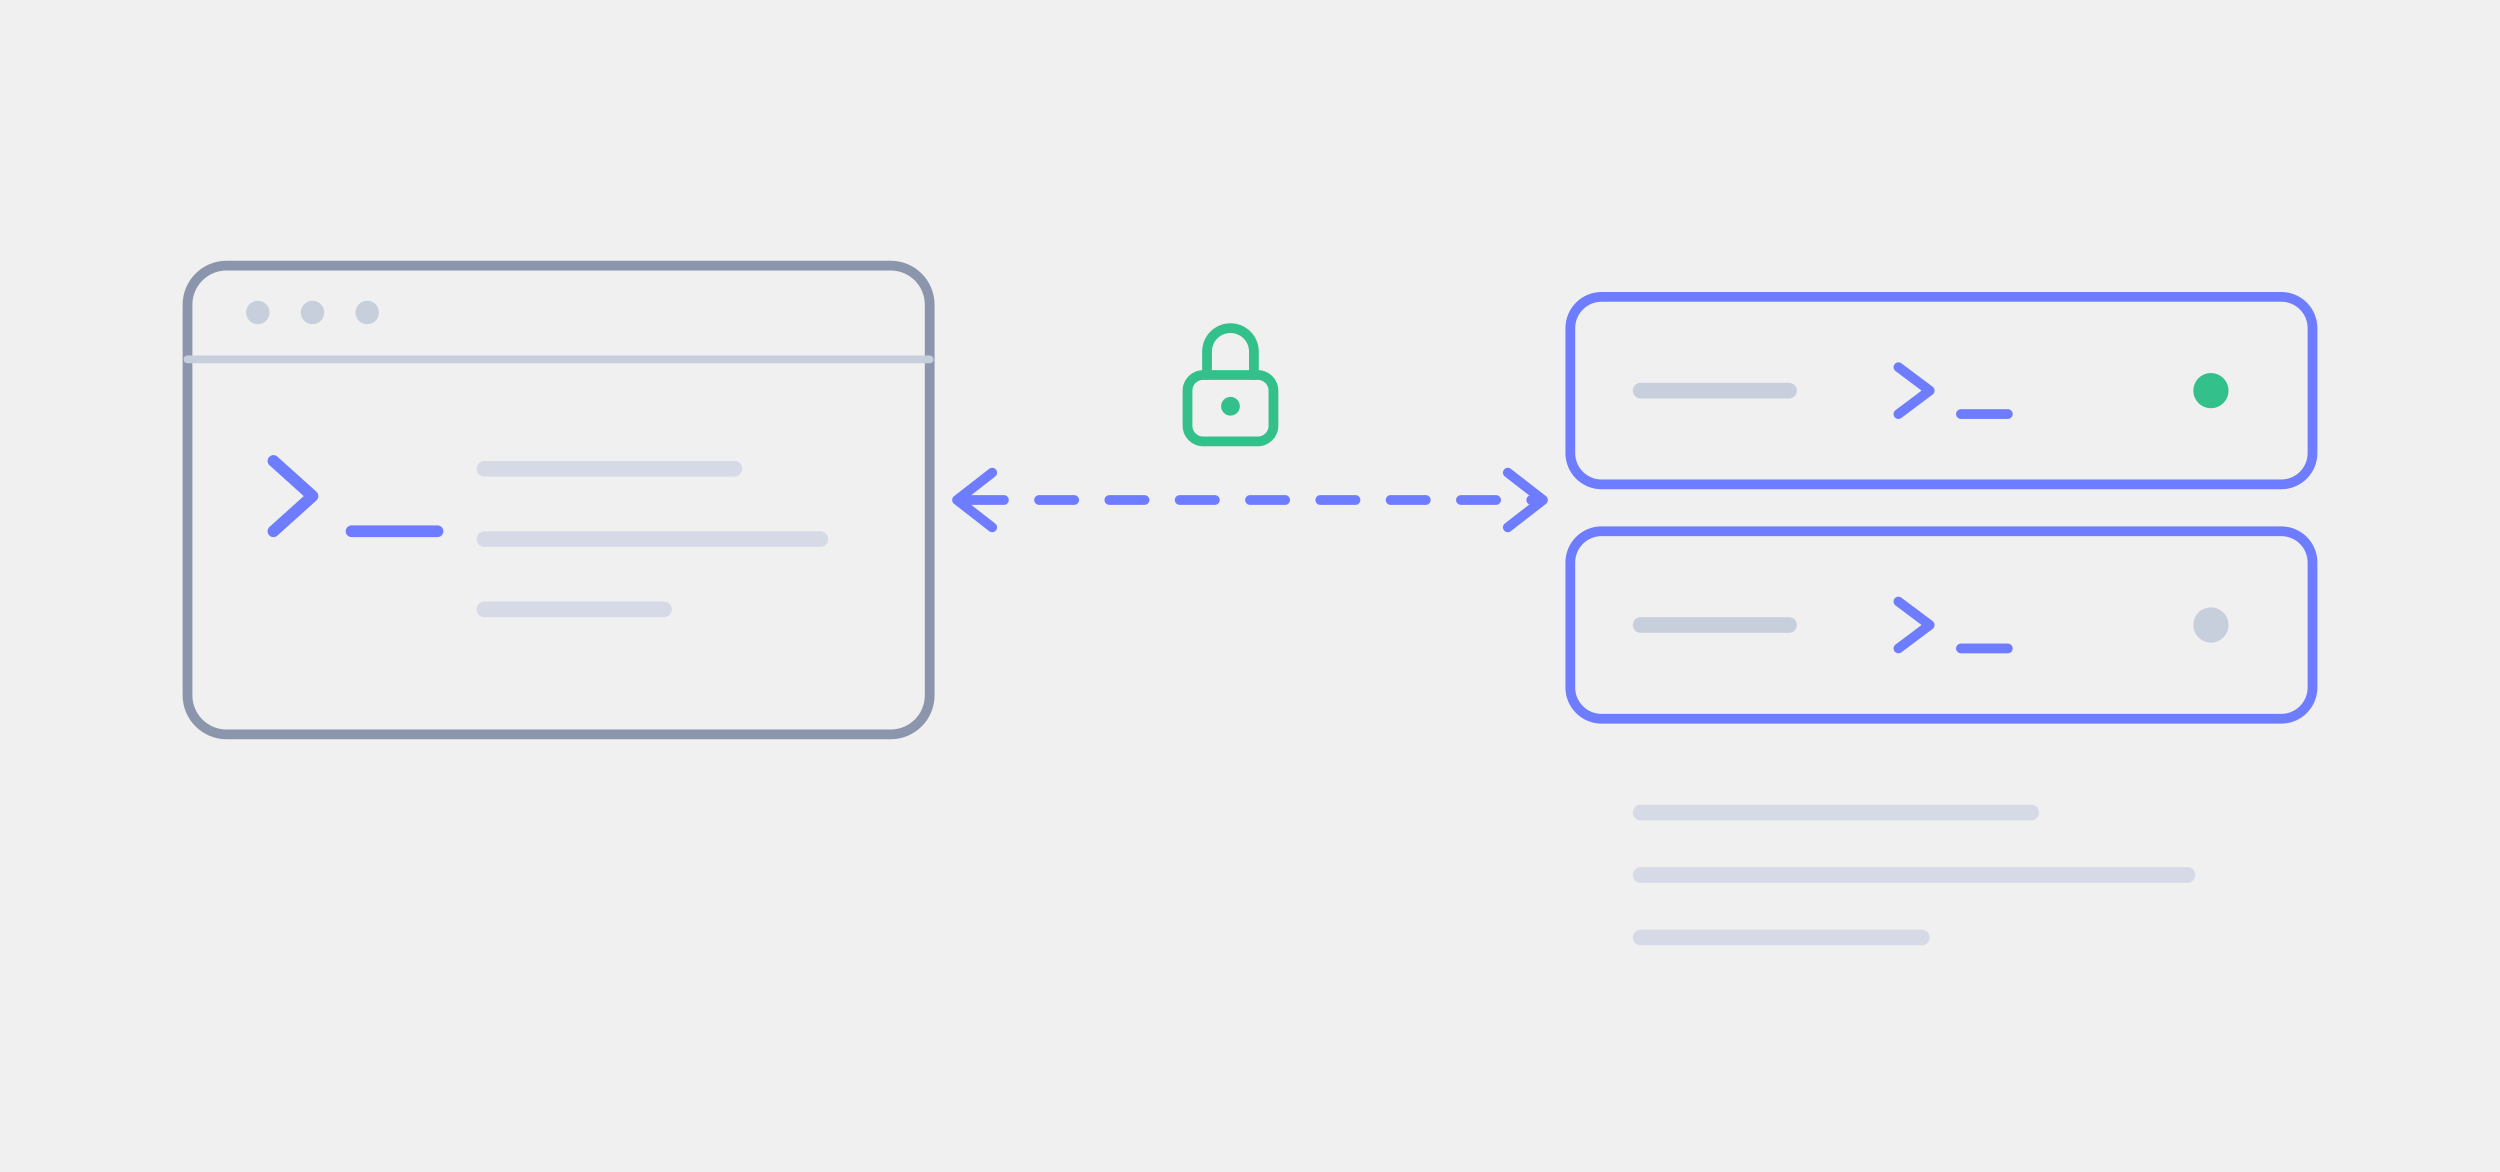
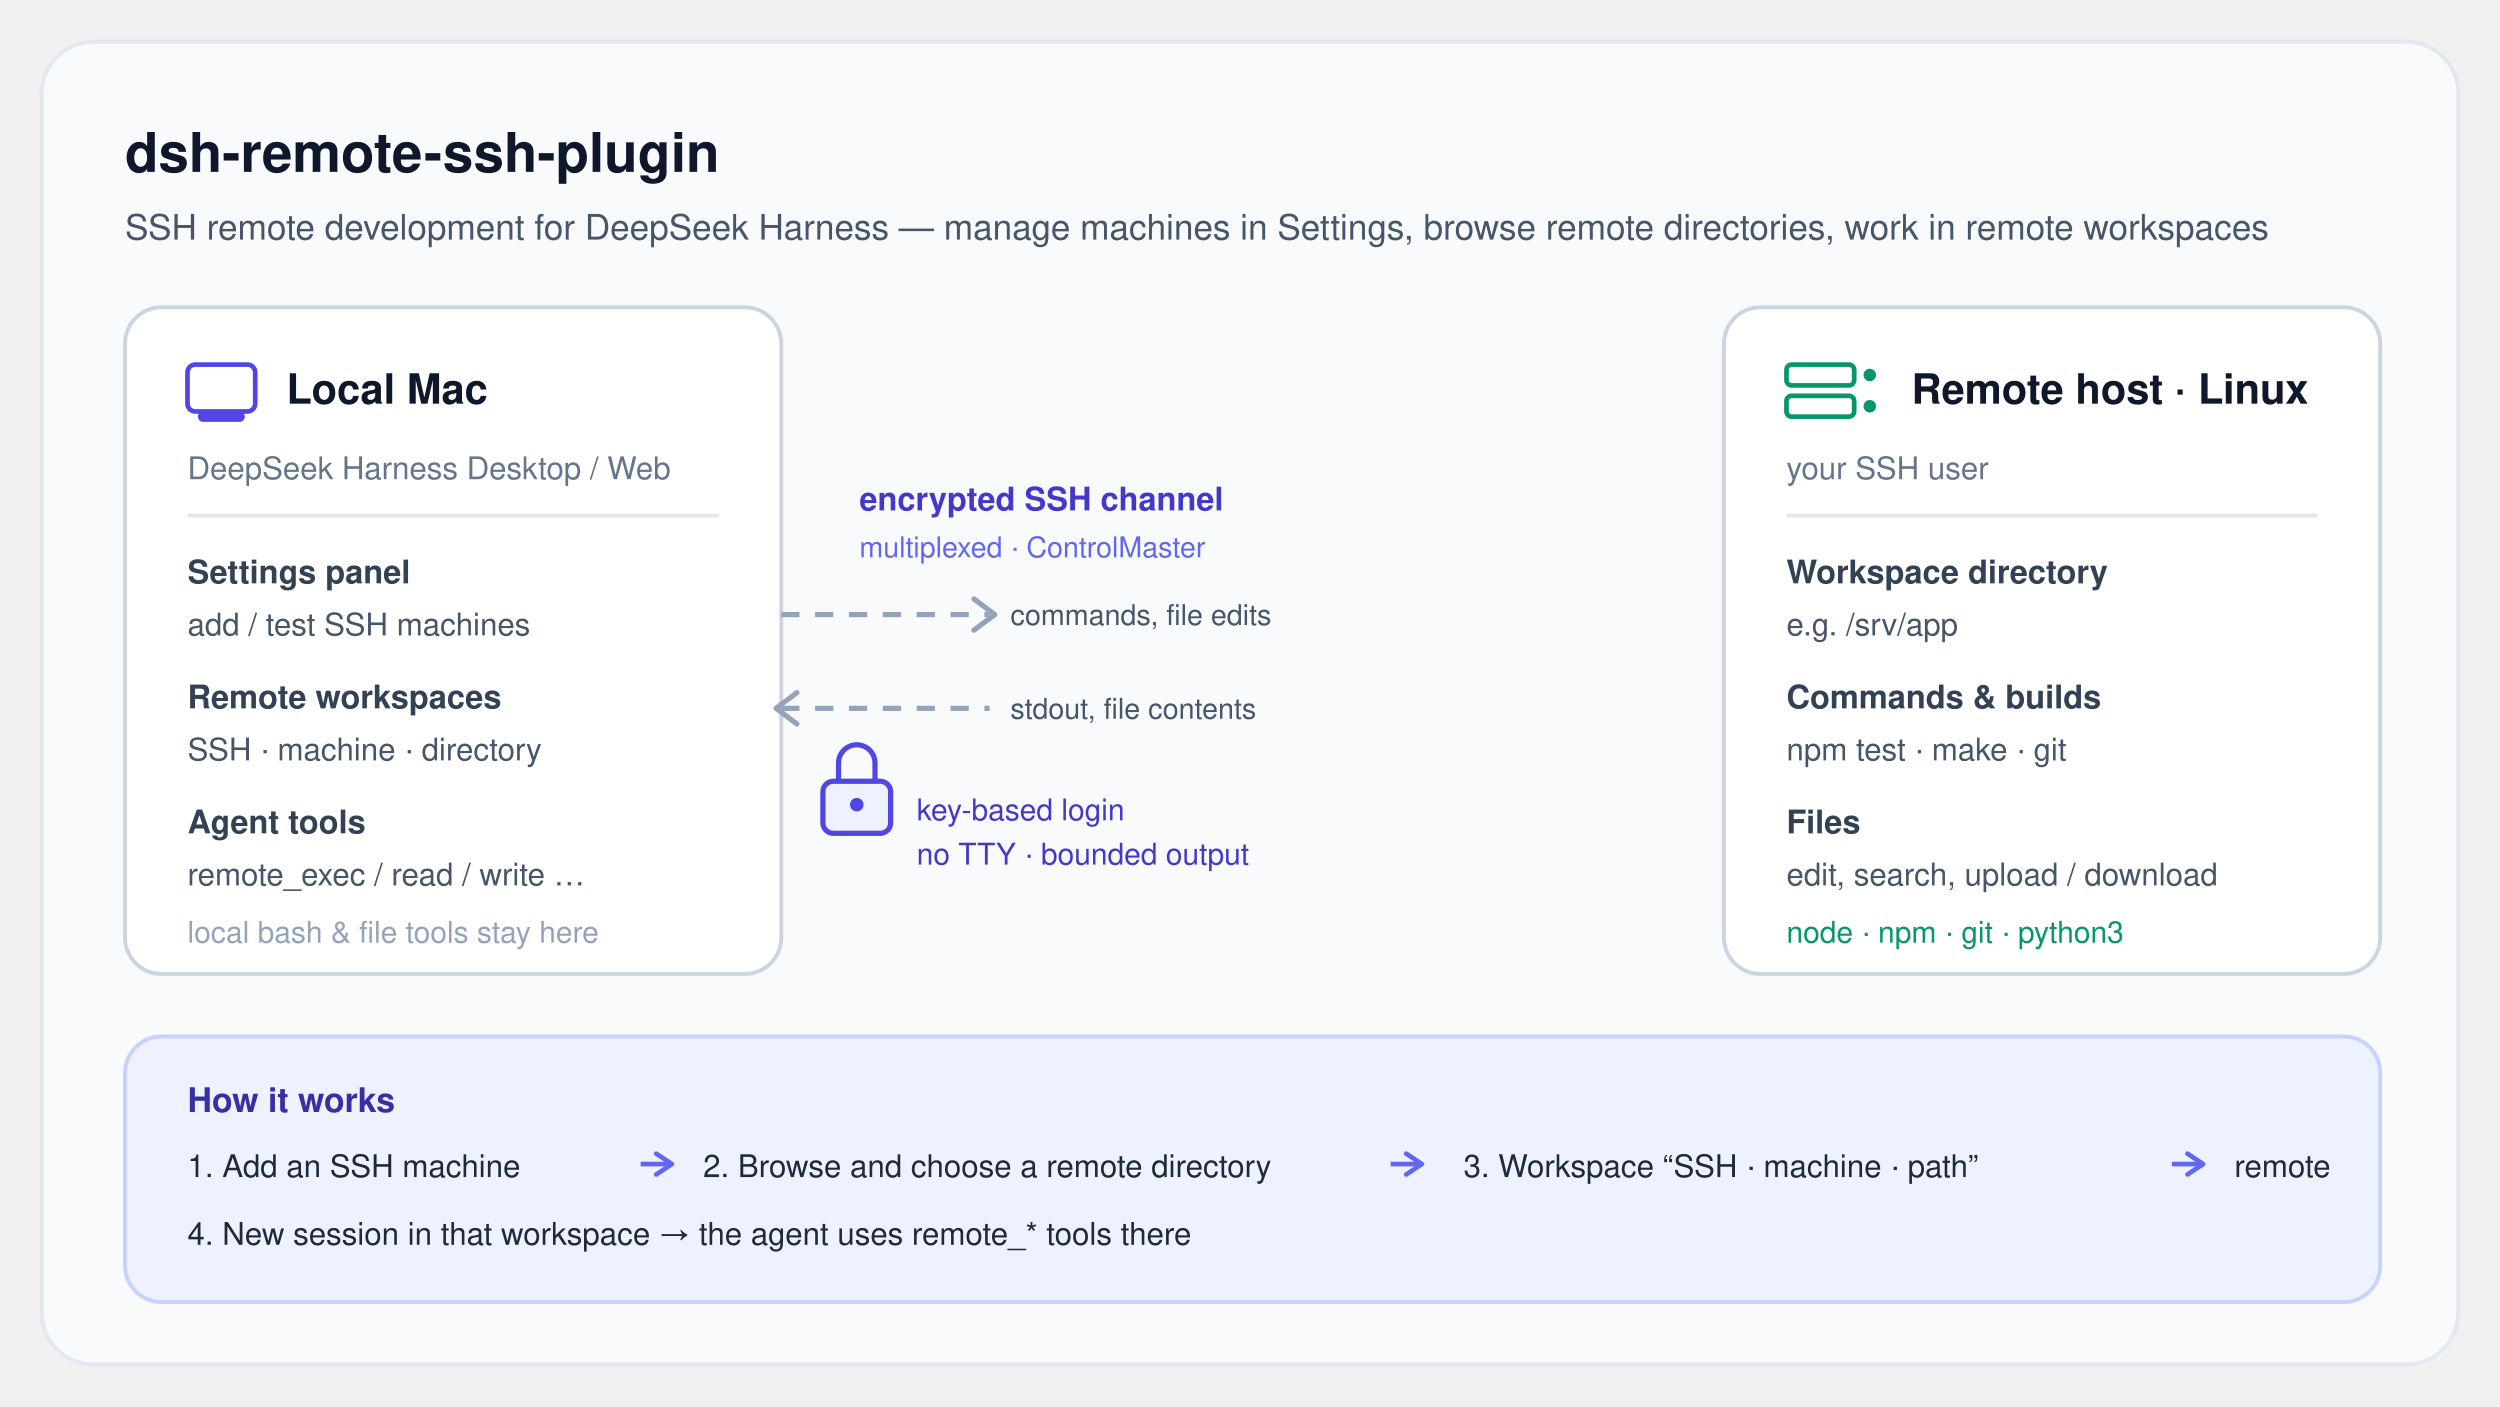
- <svg xmlns="http://www.w3.org/2000/svg" width="640" height="300" viewBox="0 0 640 300" role="img" aria-labelledby="ssh-remote-preview-title">
-   <g fill="none" stroke-linecap="round" stroke-linejoin="round">
-     <rect x="48" y="68" width="190" height="120" rx="10" stroke="#8B96AD" stroke-width="2.5" />
-     <line x1="48" y1="92" x2="238" y2="92" stroke="#C7CEDC" stroke-width="2" />
-     <circle cx="66" cy="80" r="3" fill="#C7CEDC" stroke="none" />
-     <circle cx="80" cy="80" r="3" fill="#C7CEDC" stroke="none" />
-     <circle cx="94" cy="80" r="3" fill="#C7CEDC" stroke="none" />
-     <path d="M70 118 l10 9 -10 9" stroke="#6E7CFF" stroke-width="3" />
-     <line x1="90" y1="136" x2="112" y2="136" stroke="#6E7CFF" stroke-width="3" />
-     <line x1="124" y1="120" x2="188" y2="120" stroke="#D5DAE6" stroke-width="4" />
-     <line x1="124" y1="138" x2="210" y2="138" stroke="#D5DAE6" stroke-width="4" />
-     <line x1="124" y1="156" x2="170" y2="156" stroke="#D5DAE6" stroke-width="4" />
-     <line x1="248" y1="128" x2="392" y2="128" stroke="#6E7CFF" stroke-width="2.5" stroke-dasharray="9 9" />
-     <path d="M386 121 l9 7 -9 7" stroke="#6E7CFF" stroke-width="2.5" fill="none" />
-     <path d="M254 121 l-9 7 9 7" stroke="#6E7CFF" stroke-width="2.5" fill="none" />
-     <rect x="304" y="96" width="22" height="17" rx="4" stroke="#34C08A" stroke-width="2.5" />
-     <path d="M309 96 v-6 a6 6 0 0 1 12 0 v6" stroke="#34C08A" stroke-width="2.5" fill="none" />
-     <circle cx="315" cy="104" r="2.4" fill="#34C08A" stroke="none" />
-     <rect x="402" y="76" width="190" height="48" rx="8" stroke="#6E7CFF" stroke-width="2.5" />
-     <rect x="402" y="136" width="190" height="48" rx="8" stroke="#6E7CFF" stroke-width="2.5" />
-     <line x1="420" y1="100" x2="458" y2="100" stroke="#C7CEDC" stroke-width="4" />
-     <line x1="420" y1="160" x2="458" y2="160" stroke="#C7CEDC" stroke-width="4" />
-     <circle cx="566" cy="100" r="4.5" fill="#34C08A" stroke="none" />
-     <circle cx="566" cy="160" r="4.5" fill="#C7CEDC" stroke="none" />
-     <path d="M486 94 l8 6 -8 6" stroke="#6E7CFF" stroke-width="2.5" />
-     <line x1="502" y1="106" x2="514" y2="106" stroke="#6E7CFF" stroke-width="2.5" />
-     <path d="M486 154 l8 6 -8 6" stroke="#6E7CFF" stroke-width="2.5" />
-     <line x1="502" y1="166" x2="514" y2="166" stroke="#6E7CFF" stroke-width="2.5" />
-     <line x1="420" y1="208" x2="520" y2="208" stroke="#D5DAE6" stroke-width="4" />
-     <line x1="420" y1="224" x2="560" y2="224" stroke="#D5DAE6" stroke-width="4" />
-     <line x1="420" y1="240" x2="492" y2="240" stroke="#D5DAE6" stroke-width="4" />
+ <svg xmlns="http://www.w3.org/2000/svg" width="960" height="540" viewBox="0 0 960 540" role="img" aria-labelledby="dsh-remote-ssh-plugin-diagram-title">
+   <g font-family="-apple-system, BlinkMacSystemFont, 'Segoe UI', Helvetica, Arial, sans-serif">
+     <rect x="16" y="16" width="928" height="508" rx="20" fill="#F8FAFC" stroke="#E2E8F0" stroke-width="1.5" />
+     <text x="48" y="66" font-size="21" font-weight="700" fill="#0F172A">dsh-remote-ssh-plugin</text>
+     <text x="48" y="92" font-size="13.5" fill="#475569">SSH remote development for DeepSeek Harness — manage machines in Settings, browse remote directories, work in remote workspaces</text>
+     <rect x="48" y="118" width="252" height="256" rx="14" fill="#FFFFFF" stroke="#CBD5E1" stroke-width="1.5" />
+     <rect x="72" y="140" width="26" height="18" rx="3" fill="none" stroke="#4F46E5" stroke-width="1.8" />
+     <rect x="76" y="158" width="18" height="4" rx="2" fill="#4F46E5" />
+     <text x="110" y="155" font-size="16" font-weight="700" fill="#0F172A">Local Mac</text>
+     <text x="72" y="184" font-size="12" fill="#64748B">DeepSeek Harness Desktop / Web</text>
+     <line x1="72" y1="198" x2="276" y2="198" stroke="#E2E8F0" stroke-width="1.5" />
+     <text x="72" y="224" font-size="12.5" font-weight="600" fill="#334155">Settings panel</text>
+     <text x="72" y="244" font-size="12" fill="#475569">add / test SSH machines</text>
+     <text x="72" y="272" font-size="12.5" font-weight="600" fill="#334155">Remote workspaces</text>
+     <text x="72" y="292" font-size="12" fill="#475569">SSH · machine · directory</text>
+     <text x="72" y="320" font-size="12.5" font-weight="600" fill="#334155">Agent tools</text>
+     <text x="72" y="340" font-size="12" fill="#475569">remote_exec / read / write …</text>
+     <text x="72" y="362" font-size="11.5" fill="#94A3B8">local bash &amp; file tools stay here</text>
+     <text x="330" y="196" font-size="12.5" font-weight="600" fill="#4338CA">encrypted SSH channel</text>
+     <text x="330" y="214" font-size="11" fill="#6366F1">multiplexed · ControlMaster</text>
+     <line x1="300" y1="236" x2="380" y2="236" stroke="#94A3B8" stroke-width="2" stroke-dasharray="7 6" />
+     <path d="M374 230 l8 6 -8 6" fill="none" stroke="#94A3B8" stroke-width="2" stroke-linecap="round" stroke-linejoin="round" />
+     <text x="388" y="240" font-size="11" fill="#475569">commands, file edits</text>
+     <line x1="300" y1="272" x2="380" y2="272" stroke="#94A3B8" stroke-width="2" stroke-dasharray="7 6" />
+     <path d="M306 266 l-8 6 8 6" fill="none" stroke="#94A3B8" stroke-width="2" stroke-linecap="round" stroke-linejoin="round" />
+     <text x="388" y="276" font-size="11" fill="#475569">stdout, file contents</text>
+     <rect x="316" y="300" width="26" height="20" rx="4" fill="#EEF2FF" stroke="#4F46E5" stroke-width="2" />
+     <path d="M322 300 v-7 a7 7 0 0 1 14 0 v7" fill="none" stroke="#4F46E5" stroke-width="2" />
+     <circle cx="329" cy="309" r="2.6" fill="#4F46E5" />
+     <text x="352" y="315" font-size="11.5" fill="#4338CA">key-based login</text>
+     <text x="352" y="332" font-size="11.5" fill="#4338CA">no TTY · bounded output</text>
+     <rect x="662" y="118" width="252" height="256" rx="14" fill="#FFFFFF" stroke="#CBD5E1" stroke-width="1.5" />
+     <rect x="686" y="140" width="26" height="8" rx="2" fill="none" stroke="#059669" stroke-width="1.8" />
+     <rect x="686" y="152" width="26" height="8" rx="2" fill="none" stroke="#059669" stroke-width="1.8" />
+     <circle cx="718" cy="144" r="2.4" fill="#059669" />
+     <circle cx="718" cy="156" r="2.4" fill="#059669" />
+     <text x="734" y="155" font-size="16" font-weight="700" fill="#0F172A">Remote host · Linux</text>
+     <text x="686" y="184" font-size="12" fill="#64748B">your SSH user</text>
+     <line x1="686" y1="198" x2="890" y2="198" stroke="#E2E8F0" stroke-width="1.5" />
+     <text x="686" y="224" font-size="12.5" font-weight="600" fill="#334155">Workspace directory</text>
+     <text x="686" y="244" font-size="12" fill="#475569">e.g. /srv/app</text>
+     <text x="686" y="272" font-size="12.5" font-weight="600" fill="#334155">Commands &amp; builds</text>
+     <text x="686" y="292" font-size="12" fill="#475569">npm test · make · git</text>
+     <text x="686" y="320" font-size="12.5" font-weight="600" fill="#334155">Files</text>
+     <text x="686" y="340" font-size="12" fill="#475569">edit, search, upload / download</text>
+     <text x="686" y="362" font-size="11.5" fill="#059669">node · npm · git · python3</text>
+     <rect x="48" y="398" width="866" height="102" rx="14" fill="#EEF2FF" stroke="#C7D2FE" stroke-width="1.5" />
+     <text x="72" y="427" font-size="13" font-weight="700" fill="#3730A3">How it works</text>
+     <text x="72" y="452" font-size="12" fill="#1E293B">1. Add an SSH machine</text>
+     <text x="270" y="452" font-size="12" fill="#1E293B">2. Browse and choose a remote directory</text>
+     <text x="562" y="452" font-size="12" fill="#1E293B">3. Workspace “SSH · machine · path”</text>
+     <text x="72" y="478" font-size="12" fill="#1E293B">4. New session in that workspace → the agent uses remote_* tools there</text>
+     <path d="M246 447 l12 0" stroke="#6366F1" stroke-width="1.8" />
+     <path d="M252 443 l6 4 -6 4" fill="none" stroke="#6366F1" stroke-width="1.8" stroke-linecap="round" stroke-linejoin="round" />
+     <path d="M534 447 l12 0" stroke="#6366F1" stroke-width="1.8" />
+     <path d="M540 443 l6 4 -6 4" fill="none" stroke="#6366F1" stroke-width="1.8" stroke-linecap="round" stroke-linejoin="round" />
+     <path d="M834 447 l12 0" stroke="#6366F1" stroke-width="1.8" />
+     <path d="M840 443 l6 4 -6 4" fill="none" stroke="#6366F1" stroke-width="1.8" stroke-linecap="round" stroke-linejoin="round" />
+     <text x="858" y="452" font-size="12" fill="#1E293B">remote</text>
  </g>
</svg>
